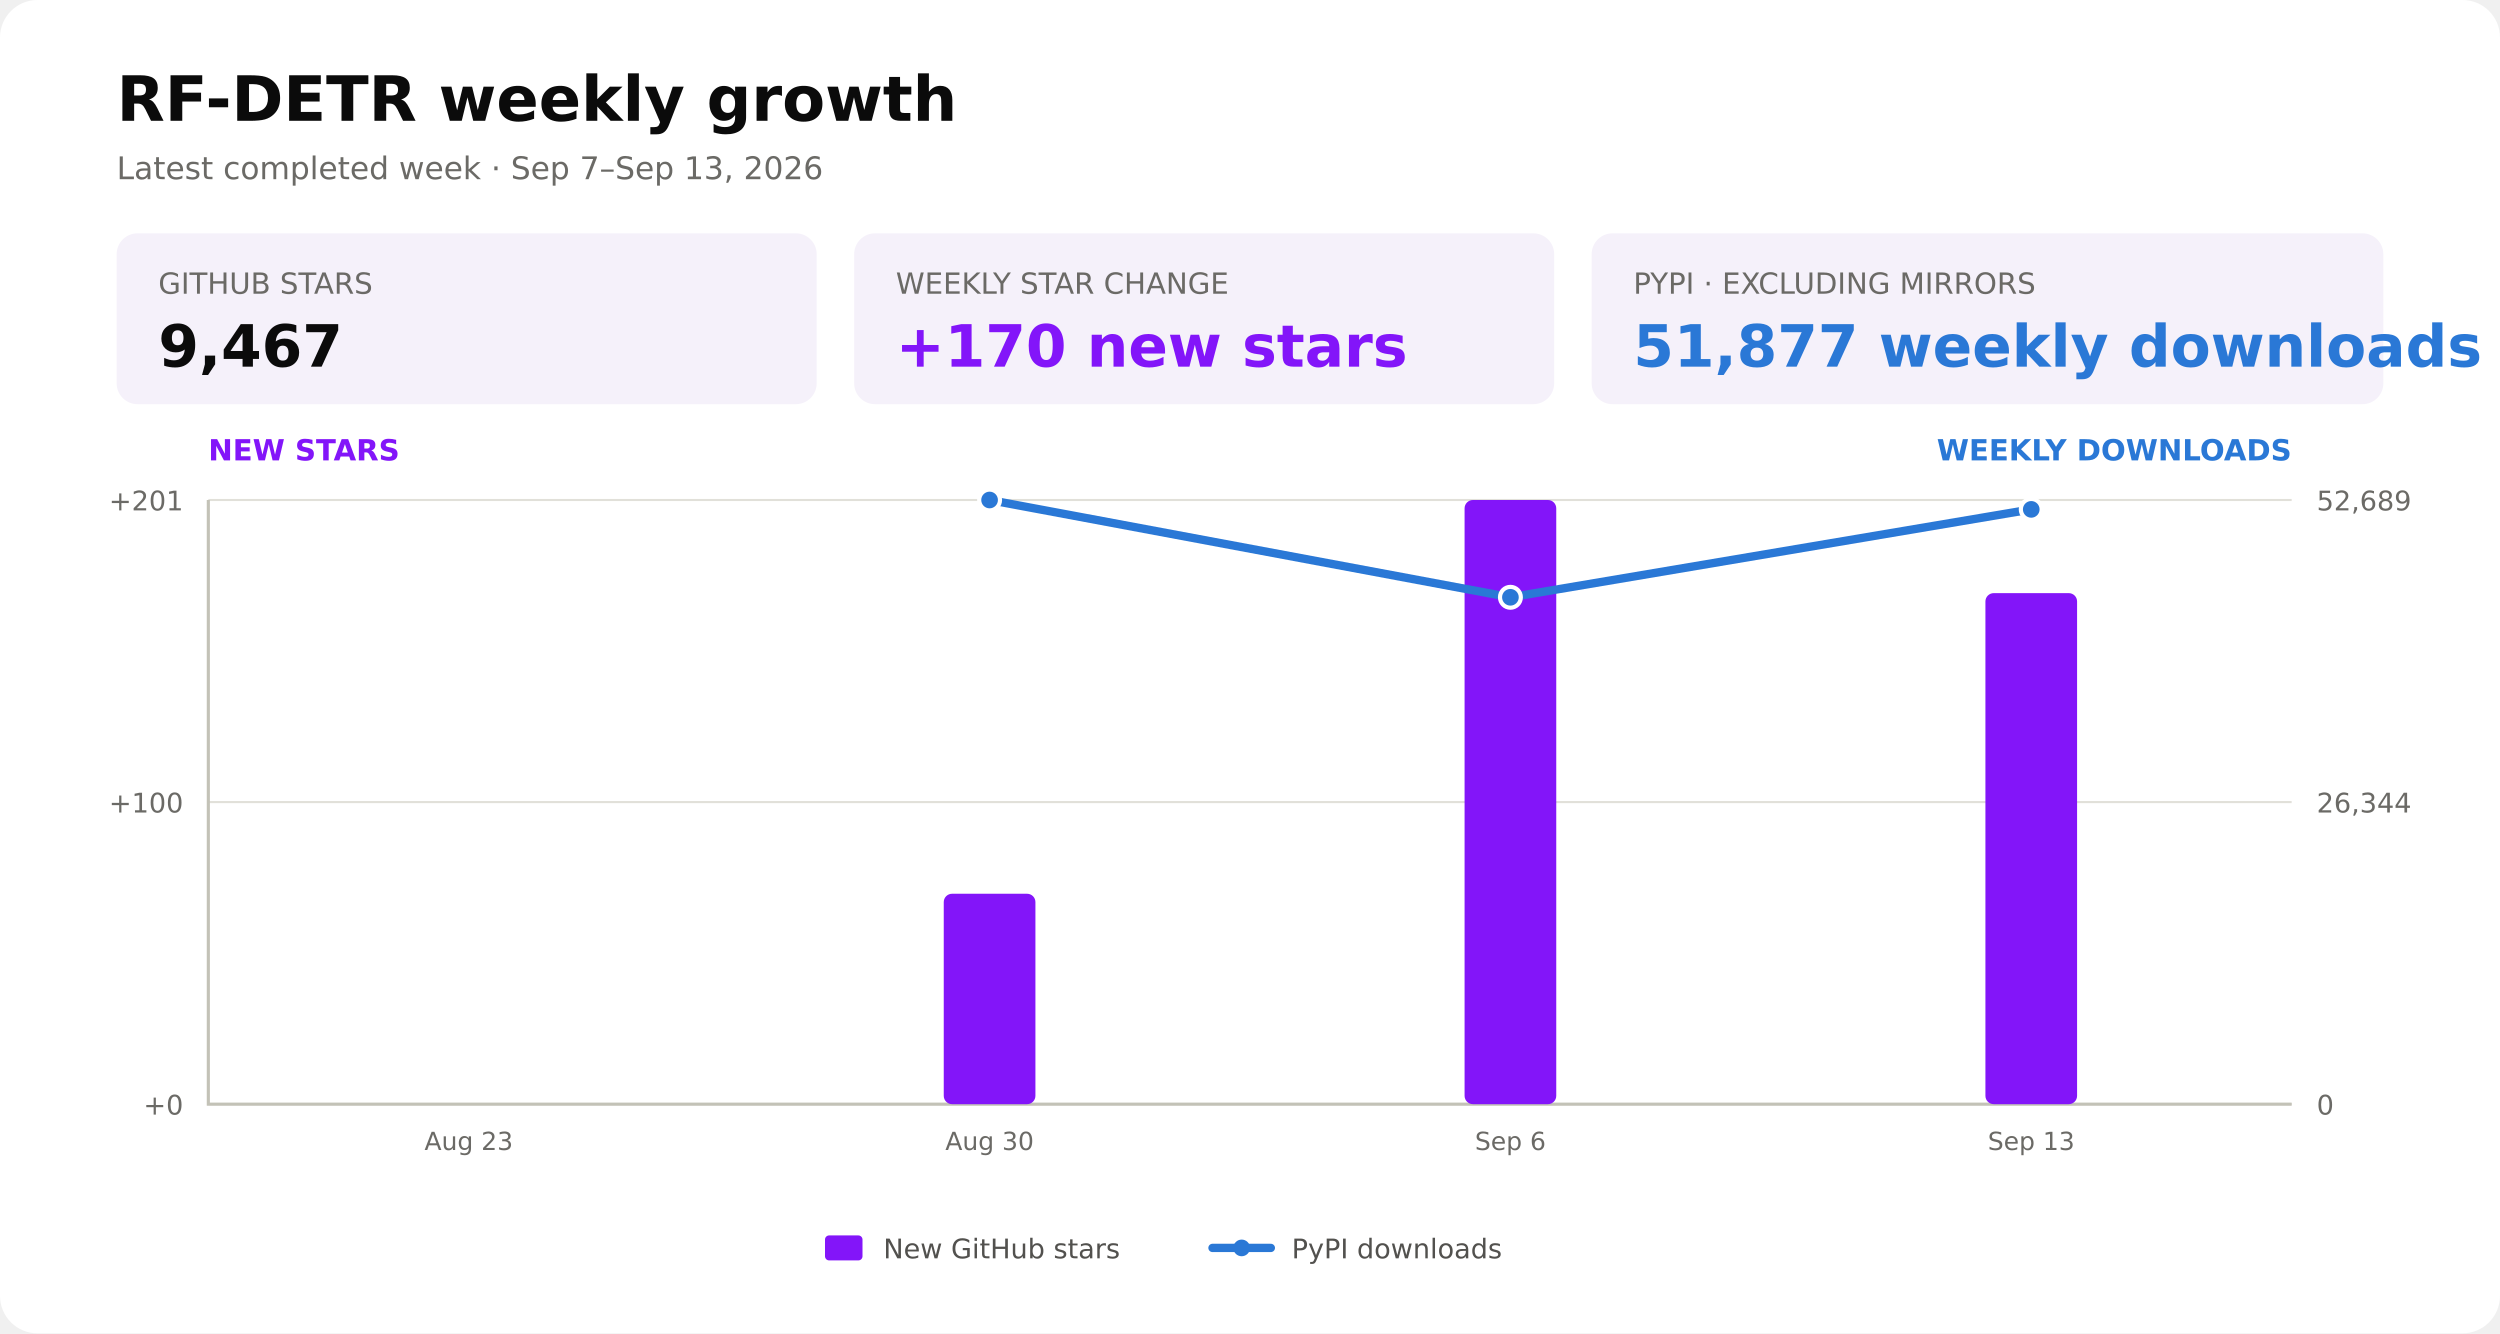
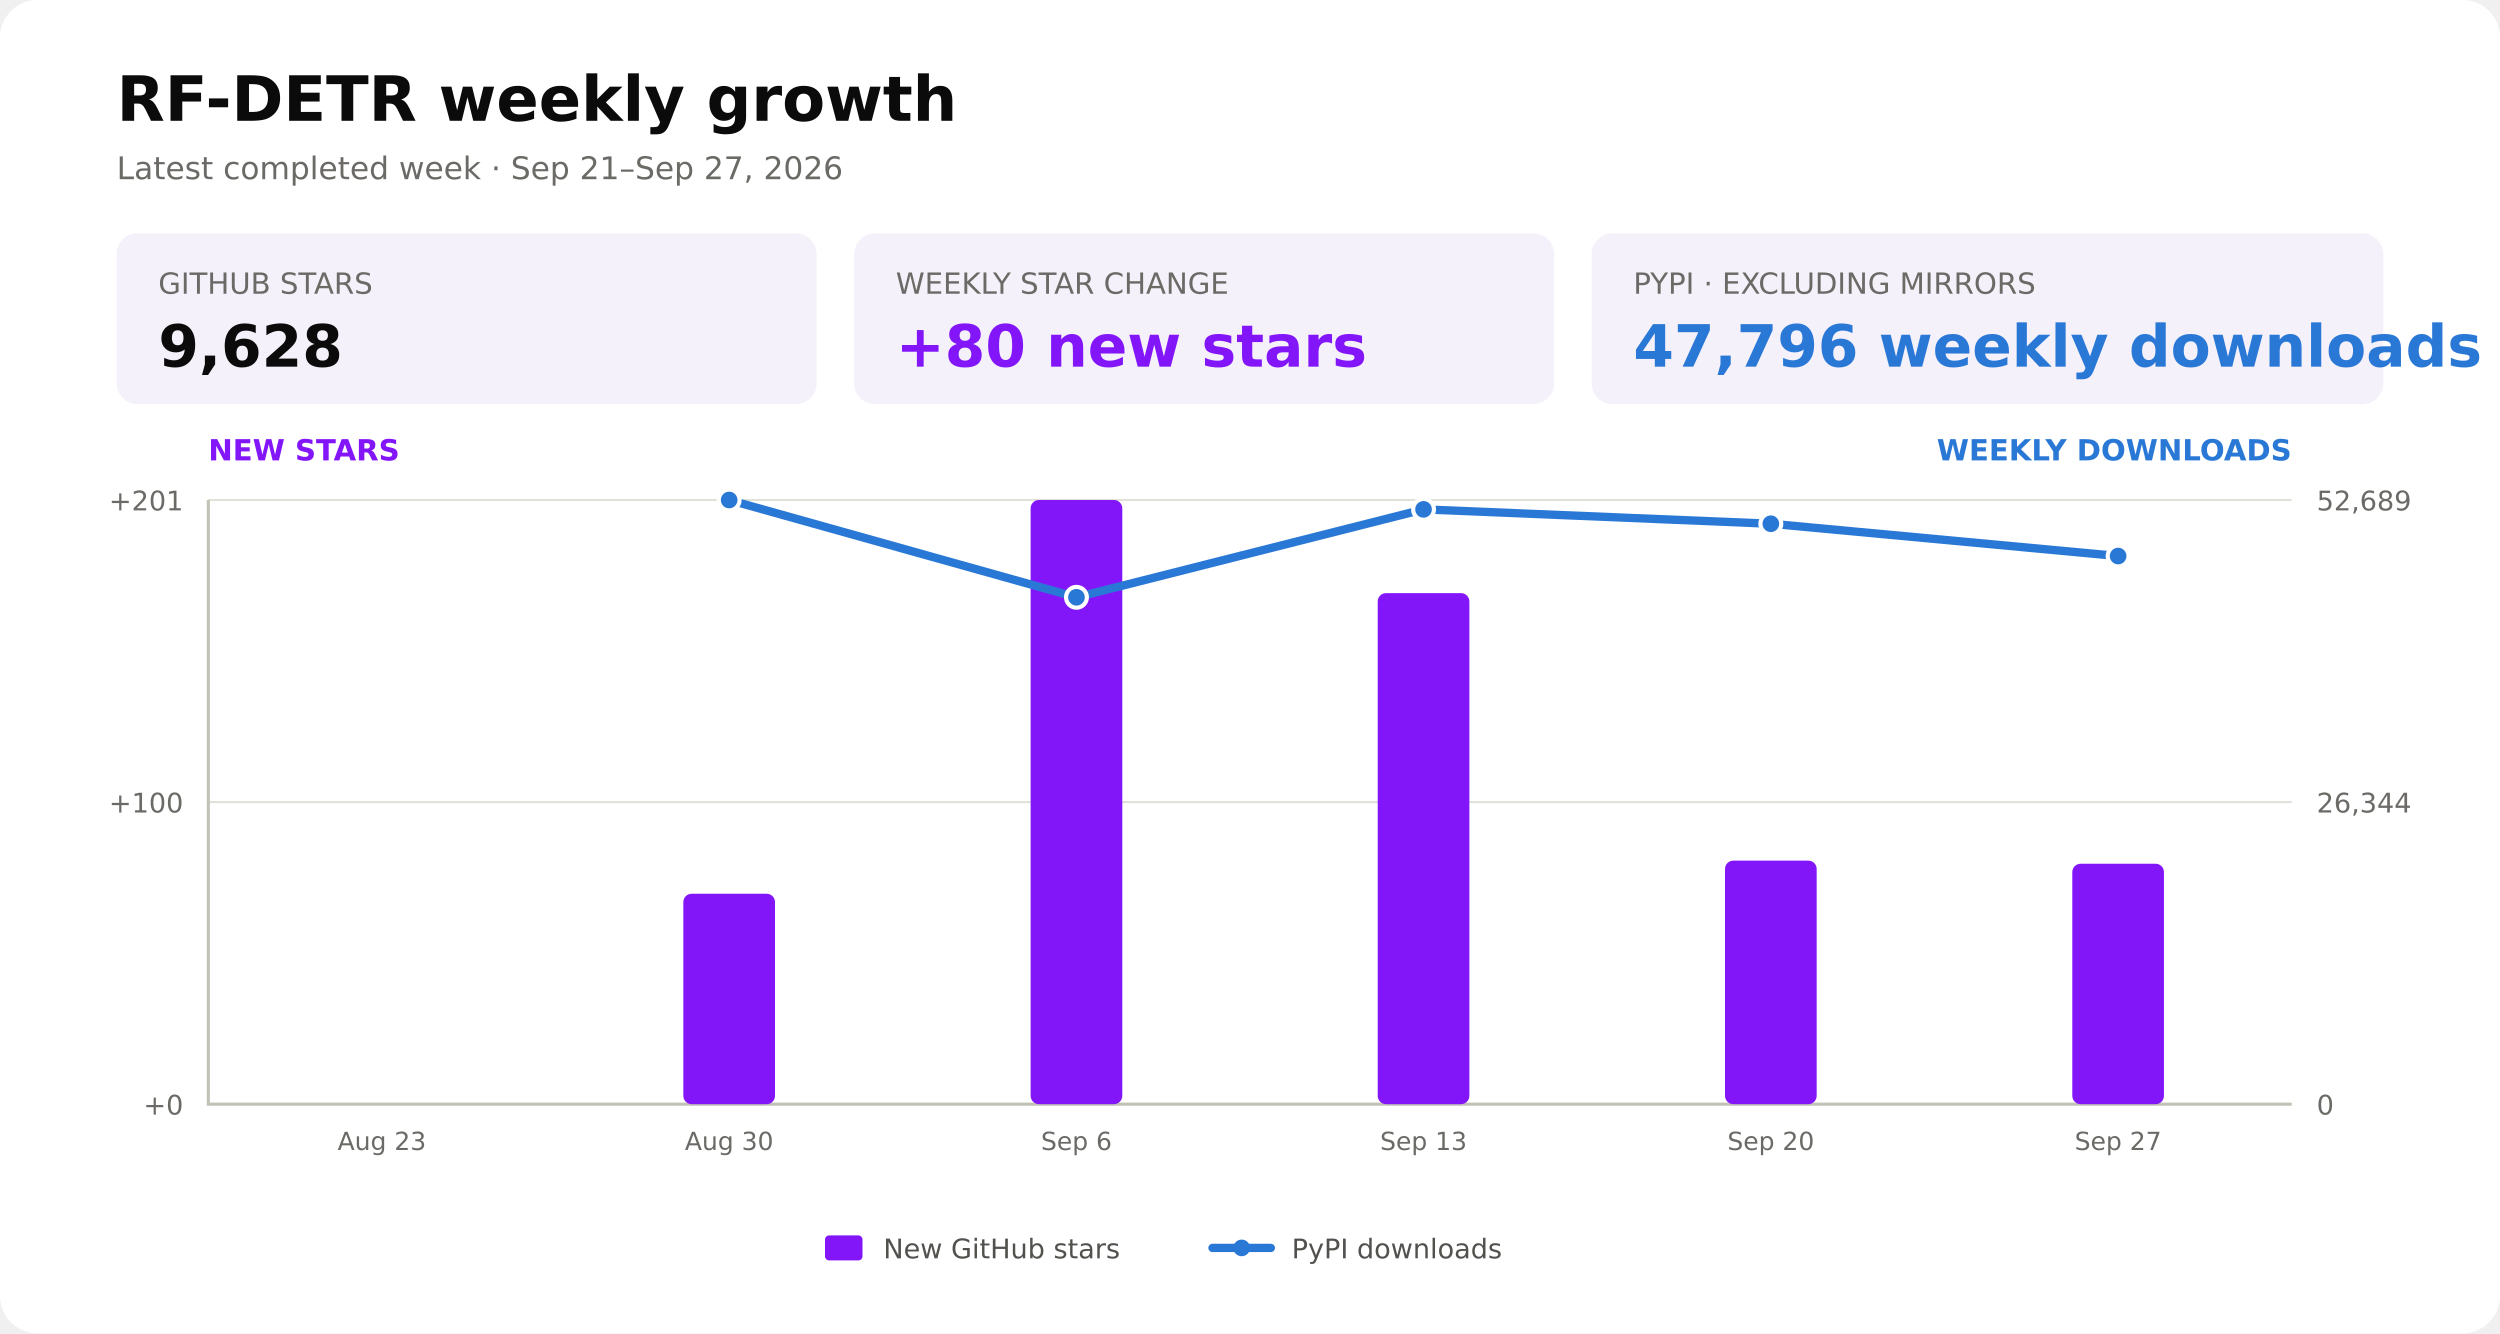
<svg xmlns="http://www.w3.org/2000/svg" width="1200" height="640" viewBox="0 0 1200 640" role="img" aria-labelledby="title description">
  <rect width="1200" height="640" rx="18" fill="#ffffff" />
  <text x="56" y="58" fill="#0b0b0b" font-family="DejaVu Sans, Arial, sans-serif" font-size="30" font-weight="700">RF-DETR weekly growth</text>
-   <text x="56" y="86" fill="#6b6a66" font-family="DejaVu Sans, Arial, sans-serif" font-size="15">Latest completed week · Sep 7–Sep 13, 2026</text>
+   <text x="56" y="86" fill="#6b6a66" font-family="DejaVu Sans, Arial, sans-serif" font-size="15">Latest completed week · Sep 21–Sep 27, 2026</text>
  <g font-family="DejaVu Sans, Arial, sans-serif">
    <rect x="56" y="112" width="336" height="82" rx="10" fill="#f5f1fa" />
    <text x="76" y="141" fill="#6b6a66" font-size="14">GITHUB STARS</text>
-     <text x="76" y="176" fill="#0b0b0b" font-size="28" font-weight="700">9,467</text>
+     <text x="76" y="176" fill="#0b0b0b" font-size="28" font-weight="700">9,628</text>
    <rect x="410" y="112" width="336" height="82" rx="10" fill="#f5f1fa" />
    <text x="430" y="141" fill="#6b6a66" font-size="14">WEEKLY STAR CHANGE</text>
-     <text x="430" y="176" fill="#8315f9" font-size="28" font-weight="700">+170 new stars</text>
+     <text x="430" y="176" fill="#8315f9" font-size="28" font-weight="700">+80 new stars</text>
    <rect x="764" y="112" width="380" height="82" rx="10" fill="#f5f1fa" />
    <text x="784" y="141" fill="#6b6a66" font-size="14">PYPI · EXCLUDING MIRRORS</text>
-     <text x="784" y="176" fill="#2a78d6" font-size="28" font-weight="700">51,877 weekly downloads</text>
+     <text x="784" y="176" fill="#2a78d6" font-size="28" font-weight="700">47,796 weekly downloads</text>
  </g>
  <g aria-hidden="true" fill="none" stroke="#e1e0d9" stroke-width="1">
    <path d="M100 530.0H1100" />
    <path d="M100 385.0H1100" />
    <path d="M100 240.0H1100" />
  </g>
  <path d="M100 240V530H1100" fill="none" stroke="#c3c2b7" stroke-width="1.5" />
  <g fill="#6b6a66" font-family="DejaVu Sans, Arial, sans-serif" font-size="13">
    <text x="88" y="535.0" text-anchor="end">+0</text>
    <text x="1112" y="535.0" text-anchor="start">0</text>
    <text x="88" y="390.0" text-anchor="end">+100</text>
    <text x="1112" y="390.0" text-anchor="start">26,344</text>
    <text x="88" y="245.0" text-anchor="end">+201</text>
    <text x="1112" y="245.0" text-anchor="start">52,689</text>
    <text x="100" y="221" fill="#8315f9" font-size="14" font-weight="700">NEW STARS</text>
    <text x="1100" y="221" fill="#2a78d6" font-size="14" font-weight="700" text-anchor="end">WEEKLY DOWNLOADS</text>
  </g>
  <g id="weekly-stars-bars">
-     <rect x="453.0" y="429.0" width="44.0" height="101.0" rx="4" fill="#8315f9" />
-     <rect x="703.0" y="240.0" width="44.0" height="290.0" rx="4" fill="#8315f9" />
-     <rect x="953.0" y="284.7" width="44.0" height="245.3" rx="4" fill="#8315f9" />
+     <rect x="328.0" y="429.0" width="44.0" height="101.0" rx="4" fill="#8315f9" />
+     <rect x="494.7" y="240.0" width="44.0" height="290.0" rx="4" fill="#8315f9" />
+     <rect x="661.3" y="284.7" width="44.0" height="245.3" rx="4" fill="#8315f9" />
+     <rect x="828.0" y="413.1" width="44.0" height="116.9" rx="4" fill="#8315f9" />
+     <rect x="994.7" y="414.6" width="44.0" height="115.4" rx="4" fill="#8315f9" />
  </g>
  <g id="weekly-downloads-line">
-     <polyline points="475.0,240.0 725.0,286.7 975.0,244.5" fill="none" stroke="#2a78d6" stroke-width="4" stroke-linecap="round" stroke-linejoin="round" />
-     <circle cx="475.0" cy="240.0" r="5" fill="#2a78d6" stroke="#ffffff" stroke-width="2" />
-     <circle cx="725.0" cy="286.7" r="5" fill="#2a78d6" stroke="#ffffff" stroke-width="2" />
-     <circle cx="975.0" cy="244.5" r="5" fill="#2a78d6" stroke="#ffffff" stroke-width="2" />
+     <polyline points="350.0,240.0 516.7,286.7 683.3,244.5 850.0,251.4 1016.7,266.9" fill="none" stroke="#2a78d6" stroke-width="4" stroke-linecap="round" stroke-linejoin="round" />
+     <circle cx="350.0" cy="240.0" r="5" fill="#2a78d6" stroke="#ffffff" stroke-width="2" />
+     <circle cx="516.7" cy="286.7" r="5" fill="#2a78d6" stroke="#ffffff" stroke-width="2" />
+     <circle cx="683.3" cy="244.5" r="5" fill="#2a78d6" stroke="#ffffff" stroke-width="2" />
+     <circle cx="850.0" cy="251.4" r="5" fill="#2a78d6" stroke="#ffffff" stroke-width="2" />
+     <circle cx="1016.7" cy="266.9" r="5" fill="#2a78d6" stroke="#ffffff" stroke-width="2" />
  </g>
  <g fill="#6b6a66" font-family="DejaVu Sans, Arial, sans-serif" font-size="12" text-anchor="middle">
-     <text x="225.0" y="552">Aug 23</text>
-     <text x="475.0" y="552">Aug 30</text>
-     <text x="725.0" y="552">Sep 6</text>
-     <text x="975.0" y="552">Sep 13</text>
+     <text x="183.3" y="552">Aug 23</text>
+     <text x="350.0" y="552">Aug 30</text>
+     <text x="516.7" y="552">Sep 6</text>
+     <text x="683.3" y="552">Sep 13</text>
+     <text x="850.0" y="552">Sep 20</text>
+     <text x="1016.7" y="552">Sep 27</text>
  </g>
  <g font-family="DejaVu Sans, Arial, sans-serif" font-size="13" fill="#52514e">
    <rect x="396" y="593" width="18" height="12" rx="2" fill="#8315f9" />
    <text x="424" y="604">New GitHub stars</text>
    <path d="M582 599H610" fill="none" stroke="#2a78d6" stroke-width="4" stroke-linecap="round" />
    <circle cx="596" cy="599" r="4" fill="#2a78d6" />
    <text x="620" y="604">PyPI downloads</text>
  </g>
</svg>
